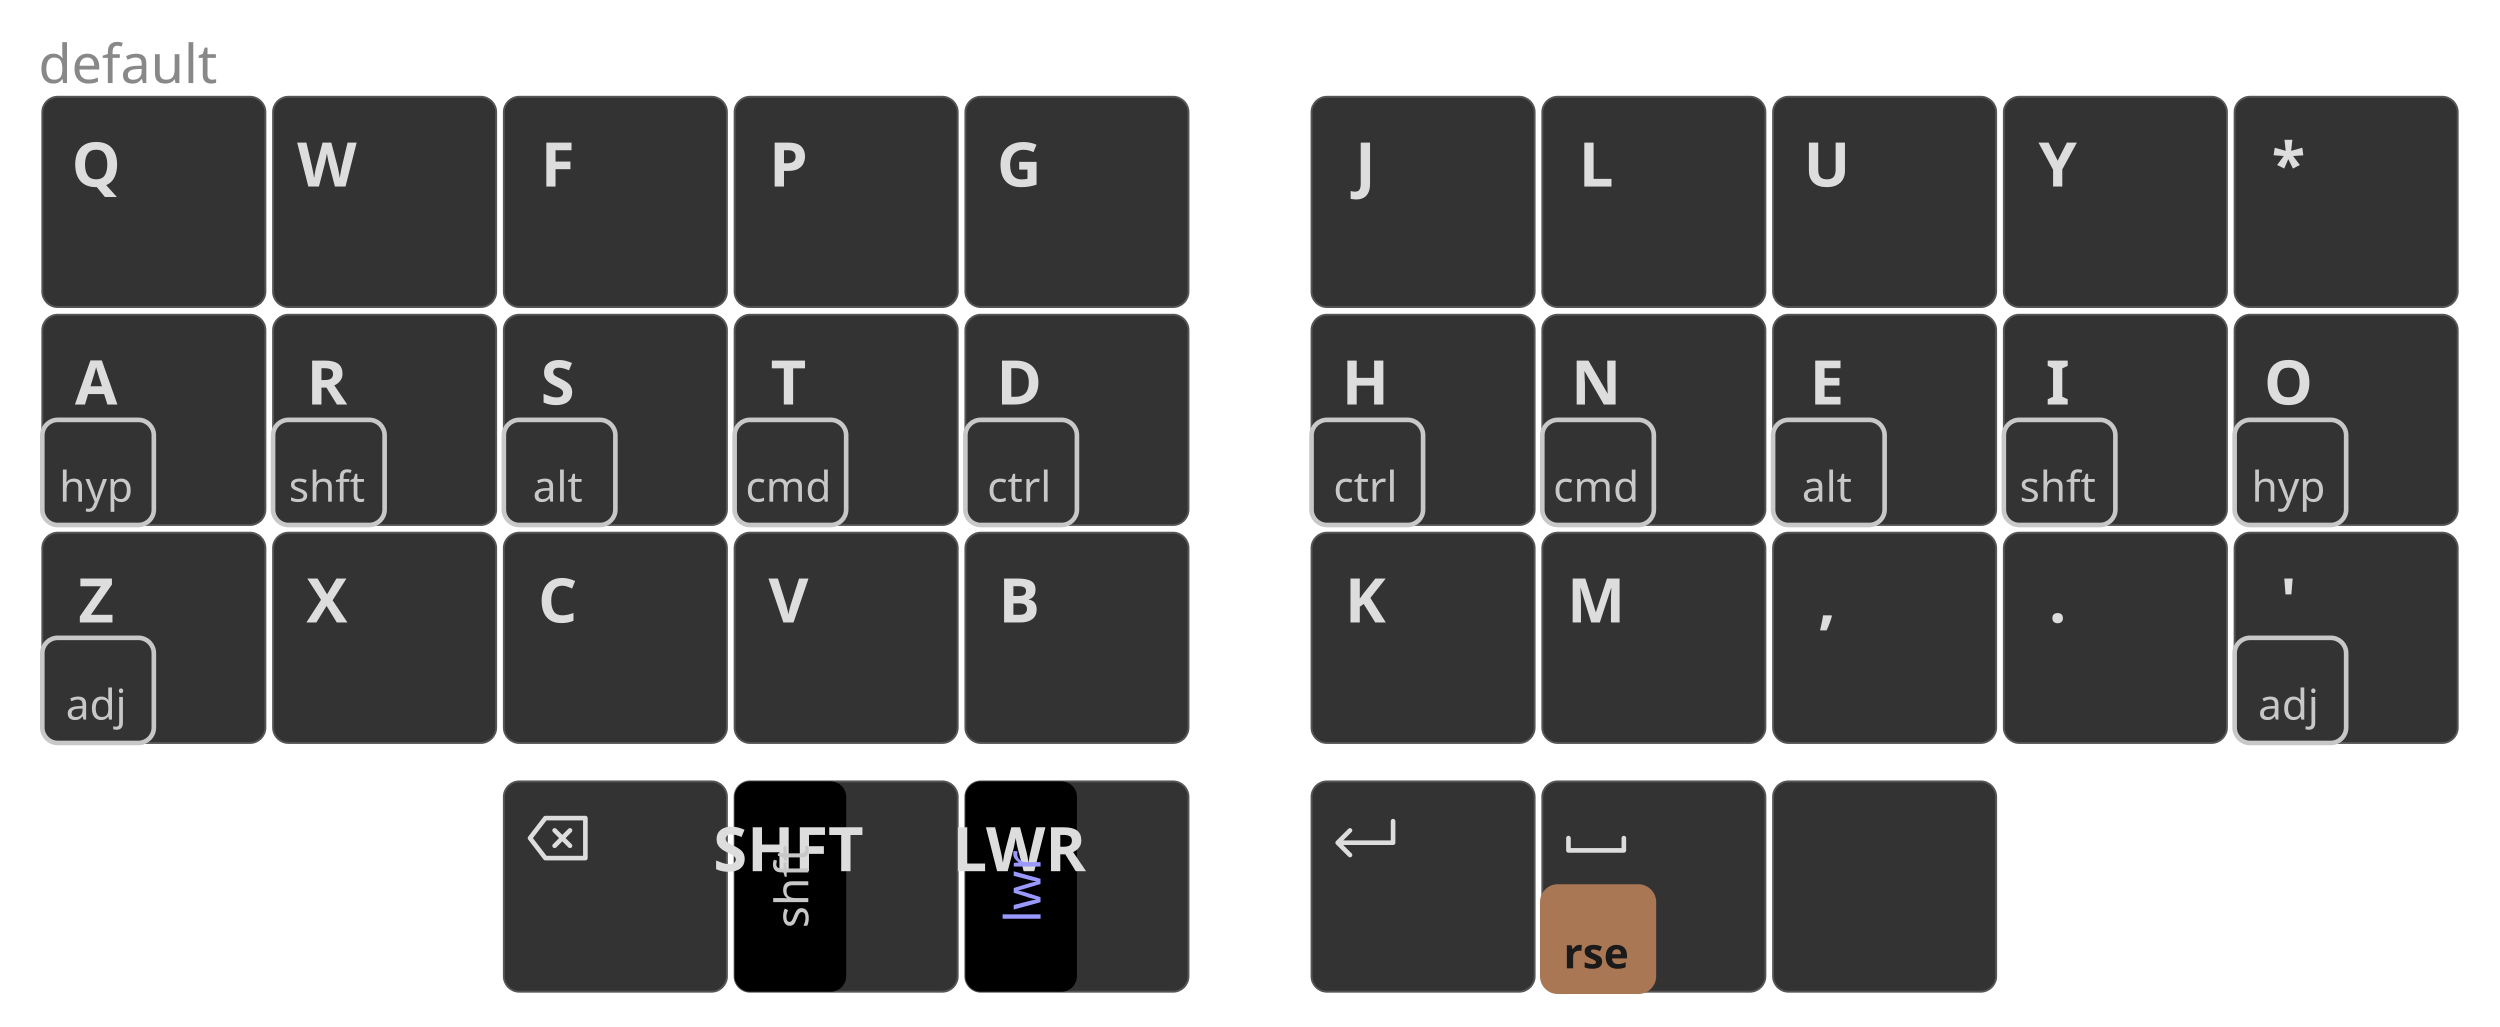
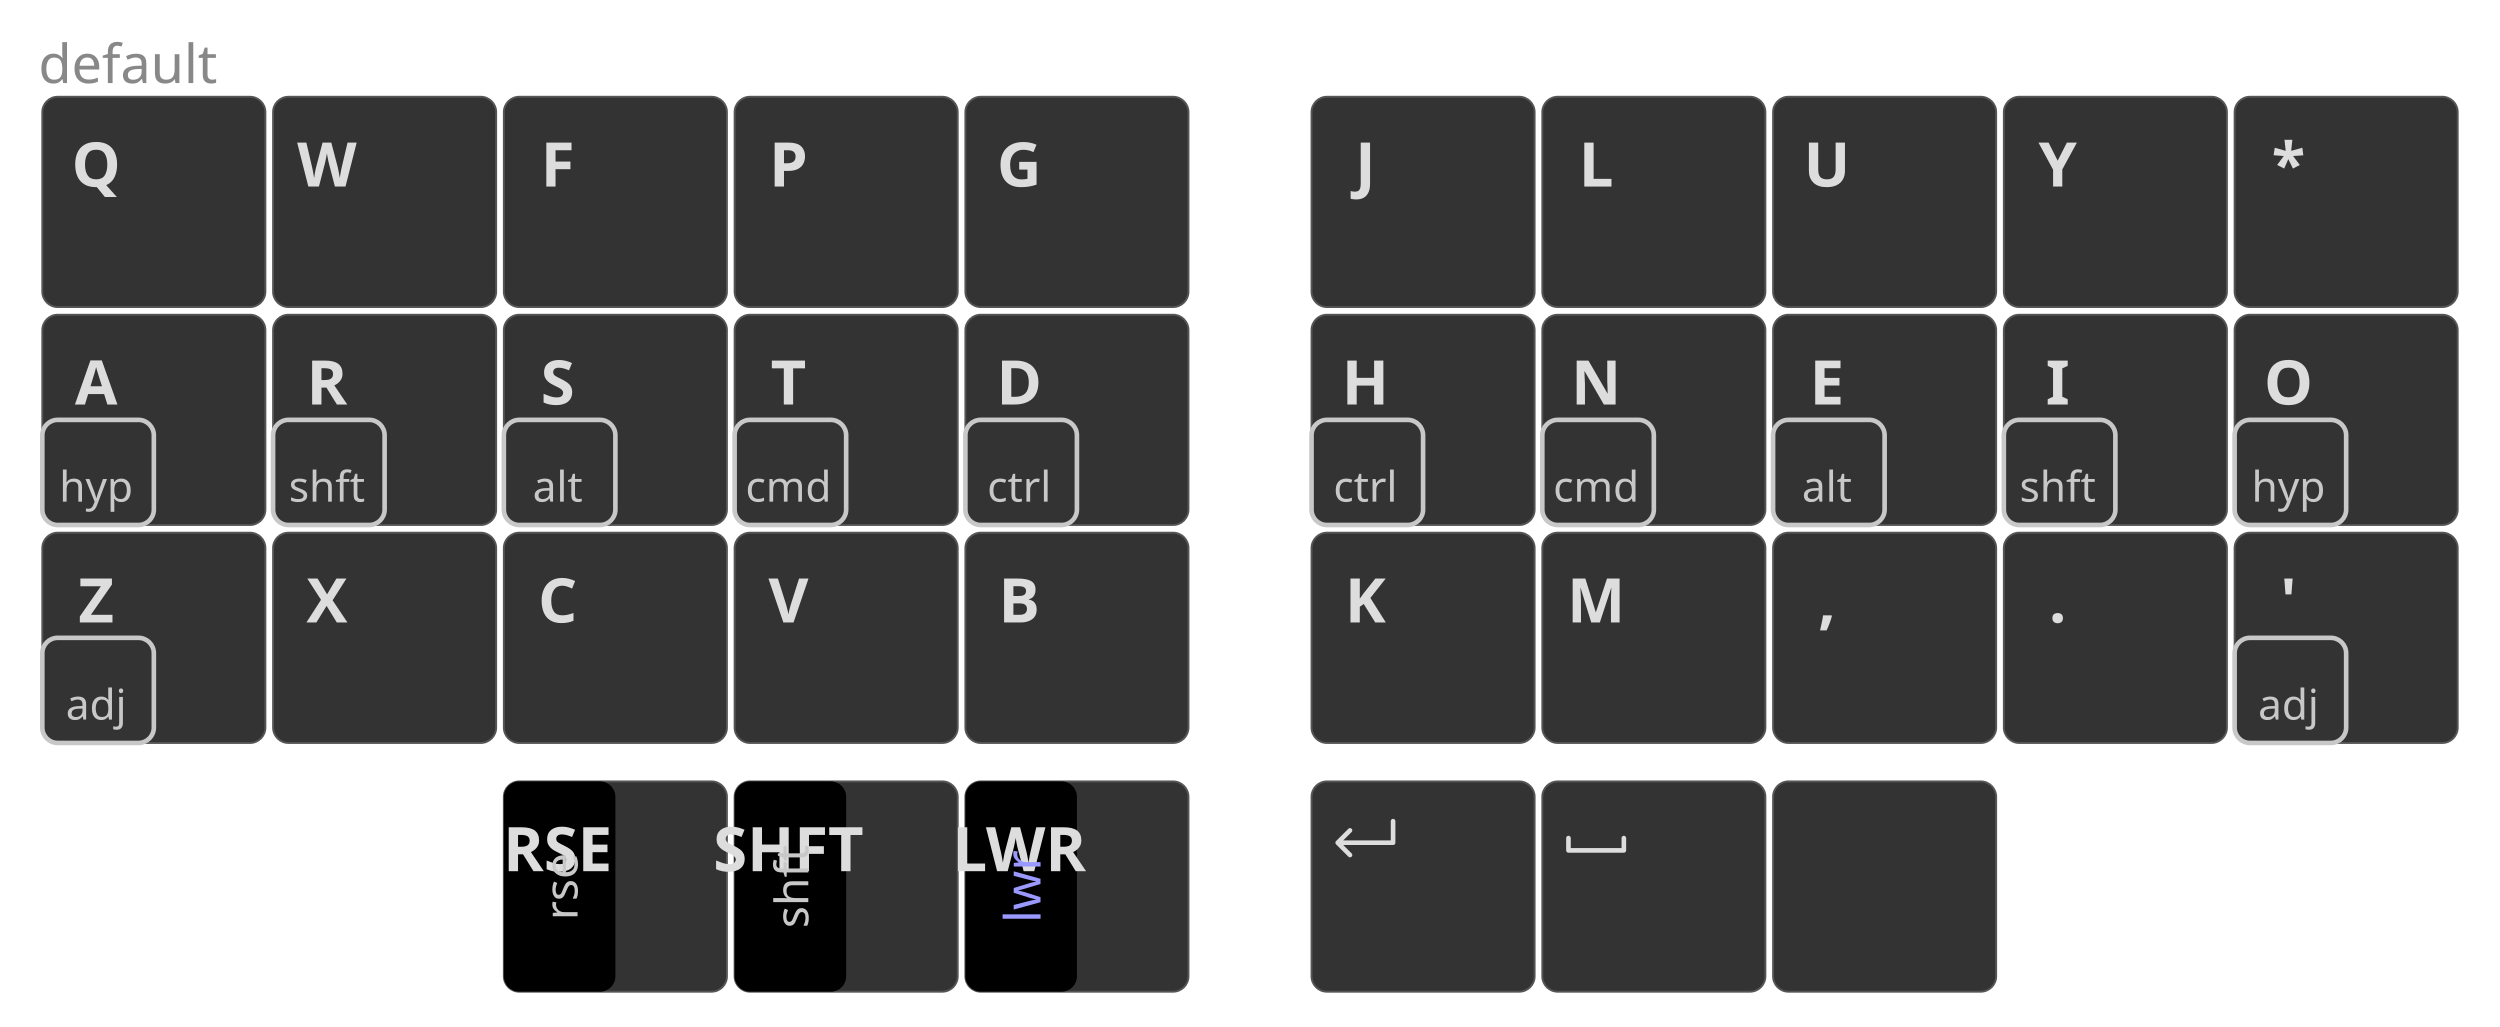
<svg xmlns="http://www.w3.org/2000/svg" class="keymap" width="650" height="267" viewBox="-10 -24 650.0 266.68">
  <style>svg.keymap { background: #1e1e2e; font-family: sans-serif; }
    rect.keycap { fill: #333333; stroke: #555555; stroke-width: 0.5px; }
    text { fill: #c8c8c8; text-anchor: middle; dominant-baseline: central; }
    text.base { font-size: 16px; font-weight: 600; fill: #dddddd; }
    text.hold { font-size: 11px; }
    text.sym { font-size: 13px; fill: #9999ff; }
    text.num { font-size: 13px; fill: #ee9944; }
    text.oneshot { font-size: 12px; font-weight: 600; }
    use.glyph { fill: none; stroke: #c8c8c8; stroke-width: 2.5px;
                stroke-linecap: round; stroke-linejoin: round; }
    use.glyph.base { stroke: #dddddd; stroke-width: 3px; }
    use.glyph.sym { stroke: #9999ff; }
    use.glyph.num { stroke: #ee9944; }
    rect.hold-box { stroke-width: 1.2px; }
    rect.hold-box.tap-preferred.mod { fill: none; stroke: #c8c8c8; }
    rect.hold-box.tap-preferred.sym { fill: none; stroke: #9999ff; }
    rect.hold-box.tap-preferred.nav { fill: none; stroke: #ee9944; }
    rect.hold-box.hold-preferred.mod { fill: #666666; stroke: #666666; }
    rect.hold-box.hold-preferred.sym { fill: #6666bb; stroke: #6666bb; }
    rect.hold-box.hold-preferred.nav { fill: #aa7755; stroke: #aa7755; }
    rect.hold-box.oneshot.mod { fill: #666666; stroke: #666666; }
    rect.hold-box.oneshot.sym { fill: #6666bb; stroke: #6666bb; }
    rect.hold-box.oneshot.nav { fill: #aa7755; stroke: #aa7755; }
    text.hold.hold-preferred.mod, text.oneshot.mod { fill: #eeeeee; font-weight: 700; }
    text.hold.hold-preferred.sym, text.oneshot.sym,
    text.hold.hold-preferred.nav, text.oneshot.nav { fill: #1a1a1a; font-weight: 700; }
    text.hold.tap-preferred { fill: #c8c8c8; }
    text.title { font-size: 14px; fill: #888888; text-anchor: start; }</style>
  <defs>
    <path id="glyph_backspace" class="symbol" transform="scale(0.4) translate(-24,-30)" d="M22,19l10,10 M22,29l10-10 M6,24l10,13h26v-26h-26z" />
    <path id="glyph_delete-word" class="symbol" transform="scale(0.4) translate(-24,-30)" d="M22,19l10,10 M22,29l10-10 M6,24l10,13h26v-26h-26z M6,17l-6,7,6,7" />
    <path id="glyph_return" class="symbol" transform="scale(0.4) translate(-24,-30)" d="M42,13V27H6 m8-8l-8,8l8,8" />
    <path id="glyph_space" class="symbol" transform="scale(0.4) translate(-24,-30)" d="M42,24V32H6V24" />
    <path id="glyph_escape" class="symbol" transform="scale(0.4) translate(-24,-30)" d="M24,24l-18-18 m0,10v-10h10 M24,6A18,18,0,1,1,6,24" />
    <path id="glyph_up" class="symbol" transform="scale(0.4) translate(-24,-30)" d="M24,42v-36 m-8,6l8-8l8,8" />
    <path id="glyph_down" class="symbol" transform="scale(0.4) translate(-24,-30)" d="M24,6v36 m-8,-6l8,8l8-8" />
    <path id="glyph_left" class="symbol" transform="scale(0.4) translate(-24,-30)" d="M42,24h-36 m6-8l-8,8l8,8" />
    <path id="glyph_right" class="symbol" transform="scale(0.4) translate(-24,-30)" d="M6,24h36 m-6-8l8,8l-8,8" />
    <path id="glyph_tab" class="symbol" transform="scale(0.4) translate(-24,-30)" d="M6,24h27 m-6-8l8,8l-8,8 M42,12V36" />
    <path id="glyph_btab" class="symbol" transform="scale(0.4) translate(-24,-30)" d="M42,24h-27 m6-8l-8,8l8,8 M6,12V36" />
    <path id="glyph_home" class="symbol" transform="scale(0.4) translate(-24,-30)" d="M42,42l-28-28 m0,10v-10h10 m8-8h-26v26" />
    <path id="glyph_end" class="symbol" transform="scale(0.4) translate(-24,-30)" d="M6,6l28,28 m0-10v10h-10 m-8,8h26v-26" />
    <path id="glyph_word-right" class="symbol" transform="scale(0.4) translate(-24,-30)" d="M8,13l10,11-10,11 M24,13l10,11-10,11" />
    <path id="glyph_word-left" class="symbol" transform="scale(0.4) translate(-24,-30)" d="M40,13l-10,11,10,11 M24,13l-10,11,10,11" />
    <path id="glyph_hist-fwd" class="symbol" transform="scale(0.4) translate(-24,-30)" d="M10,32A16,14,0,1,0,36,18 m-2,-8l2,8l-8,2" />
    <path id="glyph_hist-back" class="symbol" transform="scale(0.4) translate(-24,-30)" d="M38,32A16,14,0,1,1,12,18 m2,-8l-2,8l8,2" />
  </defs>
  <text class="title" x="0" y="-8">default</text>
  <g transform="translate(0.00,0.00)">
    <rect class="keycap" x="1.0" y="1.0" width="58.0" height="54.67" rx="4.0" ry="4.0" />
    <text class="base" x="15.0" y="18.134">Q</text>
  </g>
  <g transform="translate(60.00,0.00)">
    <rect class="keycap" x="1.0" y="1.0" width="58.0" height="54.67" rx="4.0" ry="4.0" />
    <text class="base" x="15.0" y="18.134">W</text>
  </g>
  <g transform="translate(120.00,0.00)">
    <rect class="keycap" x="1.0" y="1.0" width="58.0" height="54.67" rx="4.0" ry="4.0" />
    <text class="base" x="15.0" y="18.134">F</text>
  </g>
  <g transform="translate(180.00,0.00)">
    <rect class="keycap" x="1.0" y="1.0" width="58.0" height="54.67" rx="4.0" ry="4.0" />
    <text class="base" x="15.0" y="18.134">P</text>
  </g>
  <g transform="translate(240.00,0.00)">
    <rect class="keycap" x="1.0" y="1.0" width="58.0" height="54.67" rx="4.0" ry="4.0" />
    <text class="base" x="15.0" y="18.134">G</text>
  </g>
  <g transform="translate(330.00,0.00)">
    <rect class="keycap" x="1.0" y="1.0" width="58.0" height="54.67" rx="4.0" ry="4.0" />
    <text class="base" x="15.0" y="18.134">J</text>
  </g>
  <g transform="translate(390.00,0.00)">
    <rect class="keycap" x="1.0" y="1.0" width="58.0" height="54.67" rx="4.0" ry="4.0" />
    <text class="base" x="15.0" y="18.134">L</text>
  </g>
  <g transform="translate(450.00,0.00)">
    <rect class="keycap" x="1.0" y="1.0" width="58.0" height="54.67" rx="4.0" ry="4.0" />
    <text class="base" x="15.0" y="18.134">U</text>
  </g>
  <g transform="translate(510.00,0.00)">
    <rect class="keycap" x="1.0" y="1.0" width="58.0" height="54.67" rx="4.0" ry="4.0" />
    <text class="base" x="15.0" y="18.134">Y</text>
  </g>
  <g transform="translate(570.00,0.00)">
    <rect class="keycap" x="1.0" y="1.0" width="58.0" height="54.67" rx="4.0" ry="4.0" />
    <text class="base" x="15.0" y="18.134">*</text>
  </g>
  <g transform="translate(0.00,56.67)">
    <rect class="keycap" x="1.0" y="1.0" width="58.0" height="54.67" rx="4.0" ry="4.0" />
    <rect class="hold-box tap-preferred mod" x="1.0" y="28.335" width="29.0" height="27.335" rx="4.0" ry="4.0" />
    <text class="base" x="15.0" y="18.134">A</text>
    <text class="hold tap-preferred mod" x="15.0" y="45.336">hyp</text>
  </g>
  <g transform="translate(60.00,56.67)">
    <rect class="keycap" x="1.0" y="1.0" width="58.0" height="54.67" rx="4.0" ry="4.0" />
    <rect class="hold-box tap-preferred mod" x="1.0" y="28.335" width="29.0" height="27.335" rx="4.0" ry="4.0" />
    <text class="base" x="15.0" y="18.134">R</text>
    <text class="hold tap-preferred mod" x="15.0" y="45.336">shft</text>
  </g>
  <g transform="translate(120.00,56.67)">
    <rect class="keycap" x="1.0" y="1.0" width="58.0" height="54.67" rx="4.0" ry="4.0" />
    <rect class="hold-box tap-preferred mod" x="1.0" y="28.335" width="29.0" height="27.335" rx="4.0" ry="4.0" />
    <text class="base" x="15.0" y="18.134">S</text>
    <text class="hold tap-preferred mod" x="15.0" y="45.336">alt</text>
  </g>
  <g transform="translate(180.00,56.67)">
    <rect class="keycap" x="1.0" y="1.0" width="58.0" height="54.67" rx="4.0" ry="4.0" />
    <rect class="hold-box tap-preferred mod" x="1.0" y="28.335" width="29.0" height="27.335" rx="4.0" ry="4.0" />
    <text class="base" x="15.0" y="18.134">T</text>
    <text class="hold tap-preferred mod" x="15.0" y="45.336">cmd</text>
  </g>
  <g transform="translate(240.00,56.67)">
    <rect class="keycap" x="1.0" y="1.0" width="58.0" height="54.67" rx="4.0" ry="4.0" />
    <rect class="hold-box tap-preferred mod" x="1.0" y="28.335" width="29.0" height="27.335" rx="4.0" ry="4.0" />
    <text class="base" x="15.0" y="18.134">D</text>
    <text class="hold tap-preferred mod" x="15.0" y="45.336">ctrl</text>
  </g>
  <g transform="translate(330.00,56.67)">
    <rect class="keycap" x="1.0" y="1.0" width="58.0" height="54.67" rx="4.0" ry="4.0" />
    <rect class="hold-box tap-preferred mod" x="1.0" y="28.335" width="29.0" height="27.335" rx="4.0" ry="4.0" />
    <text class="base" x="15.0" y="18.134">H</text>
    <text class="hold tap-preferred mod" x="15.0" y="45.336">ctrl</text>
  </g>
  <g transform="translate(390.00,56.67)">
    <rect class="keycap" x="1.0" y="1.0" width="58.0" height="54.67" rx="4.0" ry="4.0" />
    <rect class="hold-box tap-preferred mod" x="1.0" y="28.335" width="29.0" height="27.335" rx="4.0" ry="4.0" />
    <text class="base" x="15.0" y="18.134">N</text>
    <text class="hold tap-preferred mod" x="15.0" y="45.336">cmd</text>
  </g>
  <g transform="translate(450.00,56.67)">
    <rect class="keycap" x="1.0" y="1.0" width="58.0" height="54.67" rx="4.0" ry="4.0" />
    <rect class="hold-box tap-preferred mod" x="1.0" y="28.335" width="29.0" height="27.335" rx="4.0" ry="4.0" />
    <text class="base" x="15.0" y="18.134">E</text>
    <text class="hold tap-preferred mod" x="15.0" y="45.336">alt</text>
  </g>
  <g transform="translate(510.00,56.67)">
    <rect class="keycap" x="1.0" y="1.0" width="58.0" height="54.67" rx="4.0" ry="4.0" />
    <rect class="hold-box tap-preferred mod" x="1.0" y="28.335" width="29.0" height="27.335" rx="4.0" ry="4.0" />
    <text class="base" x="15.0" y="18.134">I</text>
    <text class="hold tap-preferred mod" x="15.0" y="45.336">shft</text>
  </g>
  <g transform="translate(570.00,56.67)">
    <rect class="keycap" x="1.0" y="1.0" width="58.0" height="54.67" rx="4.0" ry="4.0" />
    <rect class="hold-box tap-preferred mod" x="1.0" y="28.335" width="29.0" height="27.335" rx="4.0" ry="4.0" />
    <text class="base" x="15.0" y="18.134">O</text>
    <text class="hold tap-preferred mod" x="15.0" y="45.336">hyp</text>
  </g>
  <g transform="translate(0.00,113.34)">
    <rect class="keycap" x="1.0" y="1.0" width="58.0" height="54.67" rx="4.0" ry="4.0" />
    <rect class="hold-box tap-preferred mod" x="1.0" y="28.335" width="29.0" height="27.335" rx="4.0" ry="4.0" />
    <text class="base" x="15.0" y="18.134">Z</text>
    <text class="hold tap-preferred mod" x="15.0" y="45.336">adj</text>
  </g>
  <g transform="translate(60.00,113.34)">
    <rect class="keycap" x="1.0" y="1.0" width="58.0" height="54.67" rx="4.0" ry="4.0" />
    <text class="base" x="15.0" y="18.134">X</text>
  </g>
  <g transform="translate(120.00,113.34)">
    <rect class="keycap" x="1.0" y="1.0" width="58.0" height="54.67" rx="4.0" ry="4.0" />
    <text class="base" x="15.0" y="18.134">C</text>
  </g>
  <g transform="translate(180.00,113.34)">
    <rect class="keycap" x="1.0" y="1.0" width="58.0" height="54.67" rx="4.0" ry="4.0" />
    <text class="base" x="15.0" y="18.134">V</text>
  </g>
  <g transform="translate(240.00,113.34)">
    <rect class="keycap" x="1.0" y="1.0" width="58.0" height="54.67" rx="4.0" ry="4.0" />
    <text class="base" x="15.0" y="18.134">B</text>
  </g>
  <g transform="translate(330.00,113.34)">
    <rect class="keycap" x="1.0" y="1.0" width="58.0" height="54.67" rx="4.0" ry="4.0" />
    <text class="base" x="15.0" y="18.134">K</text>
  </g>
  <g transform="translate(390.00,113.34)">
    <rect class="keycap" x="1.0" y="1.0" width="58.0" height="54.67" rx="4.0" ry="4.0" />
    <text class="base" x="15.0" y="18.134">M</text>
  </g>
  <g transform="translate(450.00,113.34)">
    <rect class="keycap" x="1.0" y="1.0" width="58.0" height="54.67" rx="4.0" ry="4.0" />
    <text class="base" x="15.0" y="18.134">,</text>
  </g>
  <g transform="translate(510.00,113.34)">
    <rect class="keycap" x="1.0" y="1.0" width="58.0" height="54.67" rx="4.0" ry="4.0" />
    <text class="base" x="15.0" y="18.134">.</text>
  </g>
  <g transform="translate(570.00,113.34)">
    <rect class="keycap" x="1.0" y="1.0" width="58.0" height="54.67" rx="4.0" ry="4.0" />
    <rect class="hold-box tap-preferred mod" x="1.0" y="28.335" width="29.0" height="27.335" rx="4.0" ry="4.0" />
    <text class="base" x="15.0" y="18.134">'</text>
    <text class="hold tap-preferred mod" x="15.0" y="45.336">adj</text>
  </g>
  <g transform="translate(120.00,178.01)">
    <rect class="keycap" x="1.0" y="1.0" width="58.0" height="54.67" rx="4.0" ry="4.0" />
-     <use class="glyph base" href="#glyph_backspace" x="15.0" y="18.134" />
+     <rect class="hold-box sticky nav" x="1.0" y="1.0" width="29.0" height="54.67" rx="4.0" ry="4.0" />
+     <text class="base" x="15.0" y="18.134">RSE</text>
+     <text class="sticky nav" transform="translate(15.5,28.335) rotate(-90)">rse</text>
  </g>
  <g transform="translate(180.00,178.01)">
    <rect class="keycap" x="1.0" y="1.0" width="58.0" height="54.67" rx="4.0" ry="4.0" />
    <rect class="hold-box sticky mod" x="1.0" y="1.0" width="29.0" height="54.67" rx="4.0" ry="4.0" />
    <text class="base" x="15.0" y="18.134">SHFT</text>
    <text class="sticky mod" transform="translate(15.5,28.335) rotate(-90)">shft</text>
  </g>
  <g transform="translate(240.00,178.01)">
    <rect class="keycap" x="1.0" y="1.0" width="58.0" height="54.67" rx="4.0" ry="4.0" />
    <rect class="hold-box sticky sym" x="1.0" y="1.0" width="29.0" height="54.67" rx="4.0" ry="4.0" />
    <text class="base" x="15.0" y="18.134">LWR</text>
    <text class="sticky sym" transform="translate(15.5,28.335) rotate(-90)">lwr</text>
  </g>
  <g transform="translate(330.00,178.01)">
    <rect class="keycap" x="1.0" y="1.0" width="58.0" height="54.67" rx="4.0" ry="4.0" />
    <use class="glyph base" href="#glyph_return" x="15.0" y="18.134" />
  </g>
  <g transform="translate(390.00,178.01)">
    <rect class="keycap" x="1.0" y="1.0" width="58.0" height="54.67" rx="4.0" ry="4.0" />
-     <rect class="hold-box hold-preferred nav" x="1.0" y="28.335" width="29.0" height="27.335" rx="4.0" ry="4.0" />
    <use class="glyph base" href="#glyph_space" x="15.0" y="18.134" />
-     <text class="hold hold-preferred nav" x="15.0" y="45.336">rse</text>
  </g>
  <g transform="translate(450.00,178.01)">
    <rect class="keycap" x="1.0" y="1.0" width="58.0" height="54.67" rx="4.0" ry="4.0" />
  </g>
</svg>
